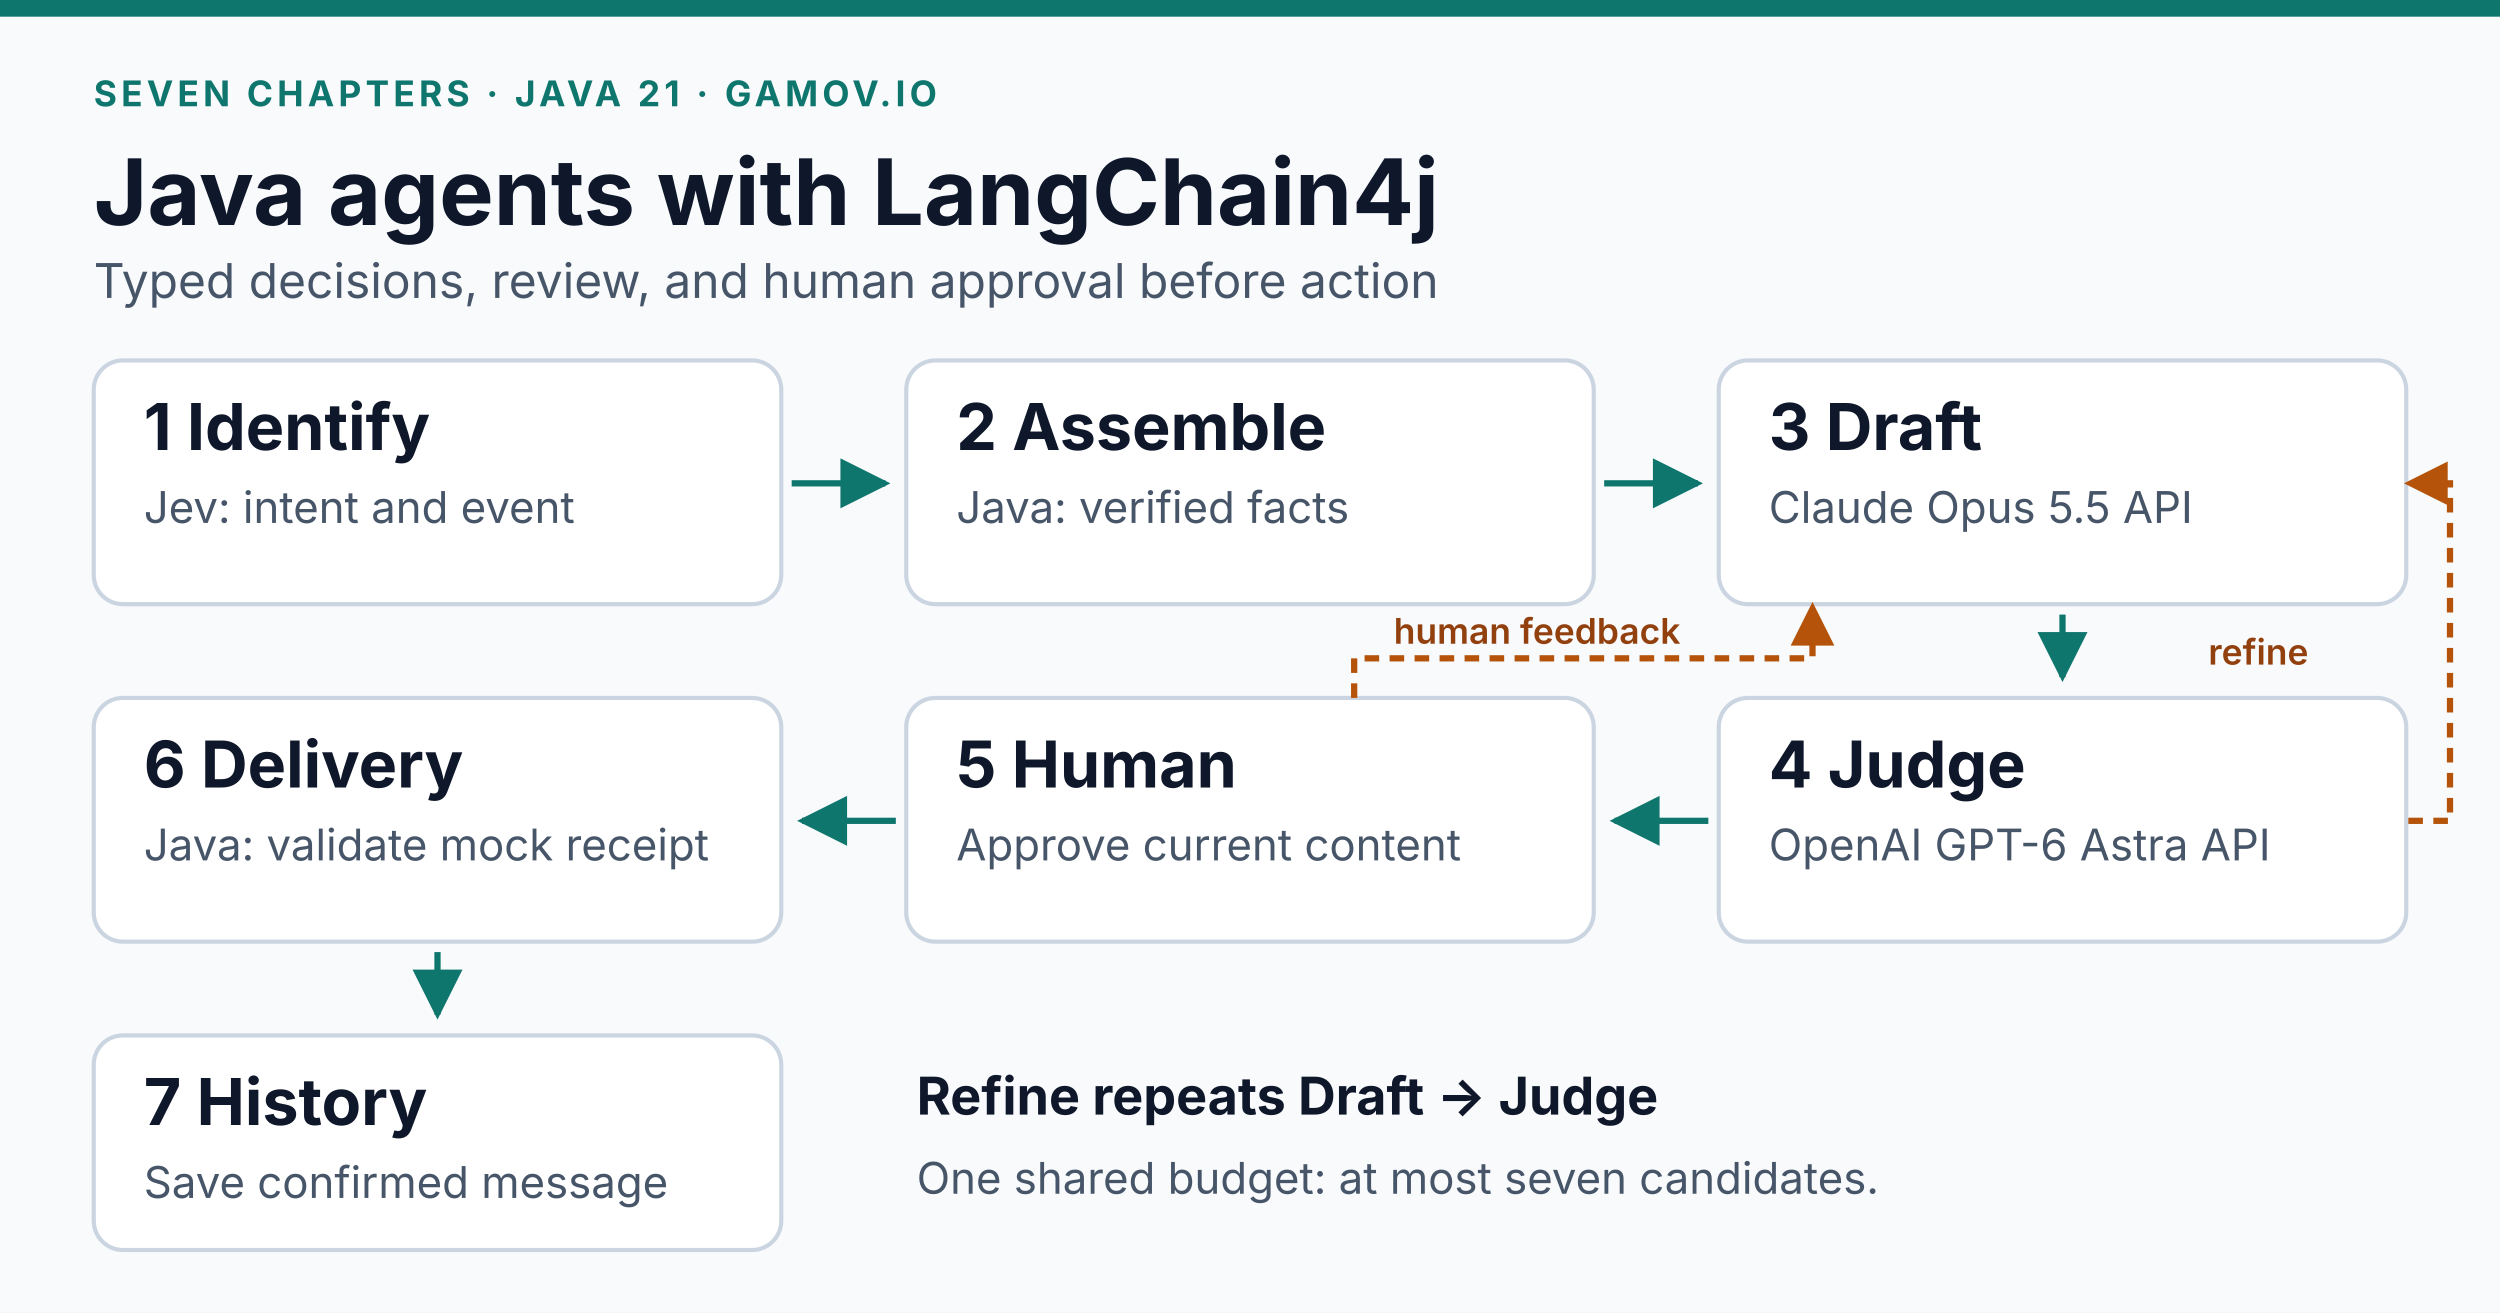
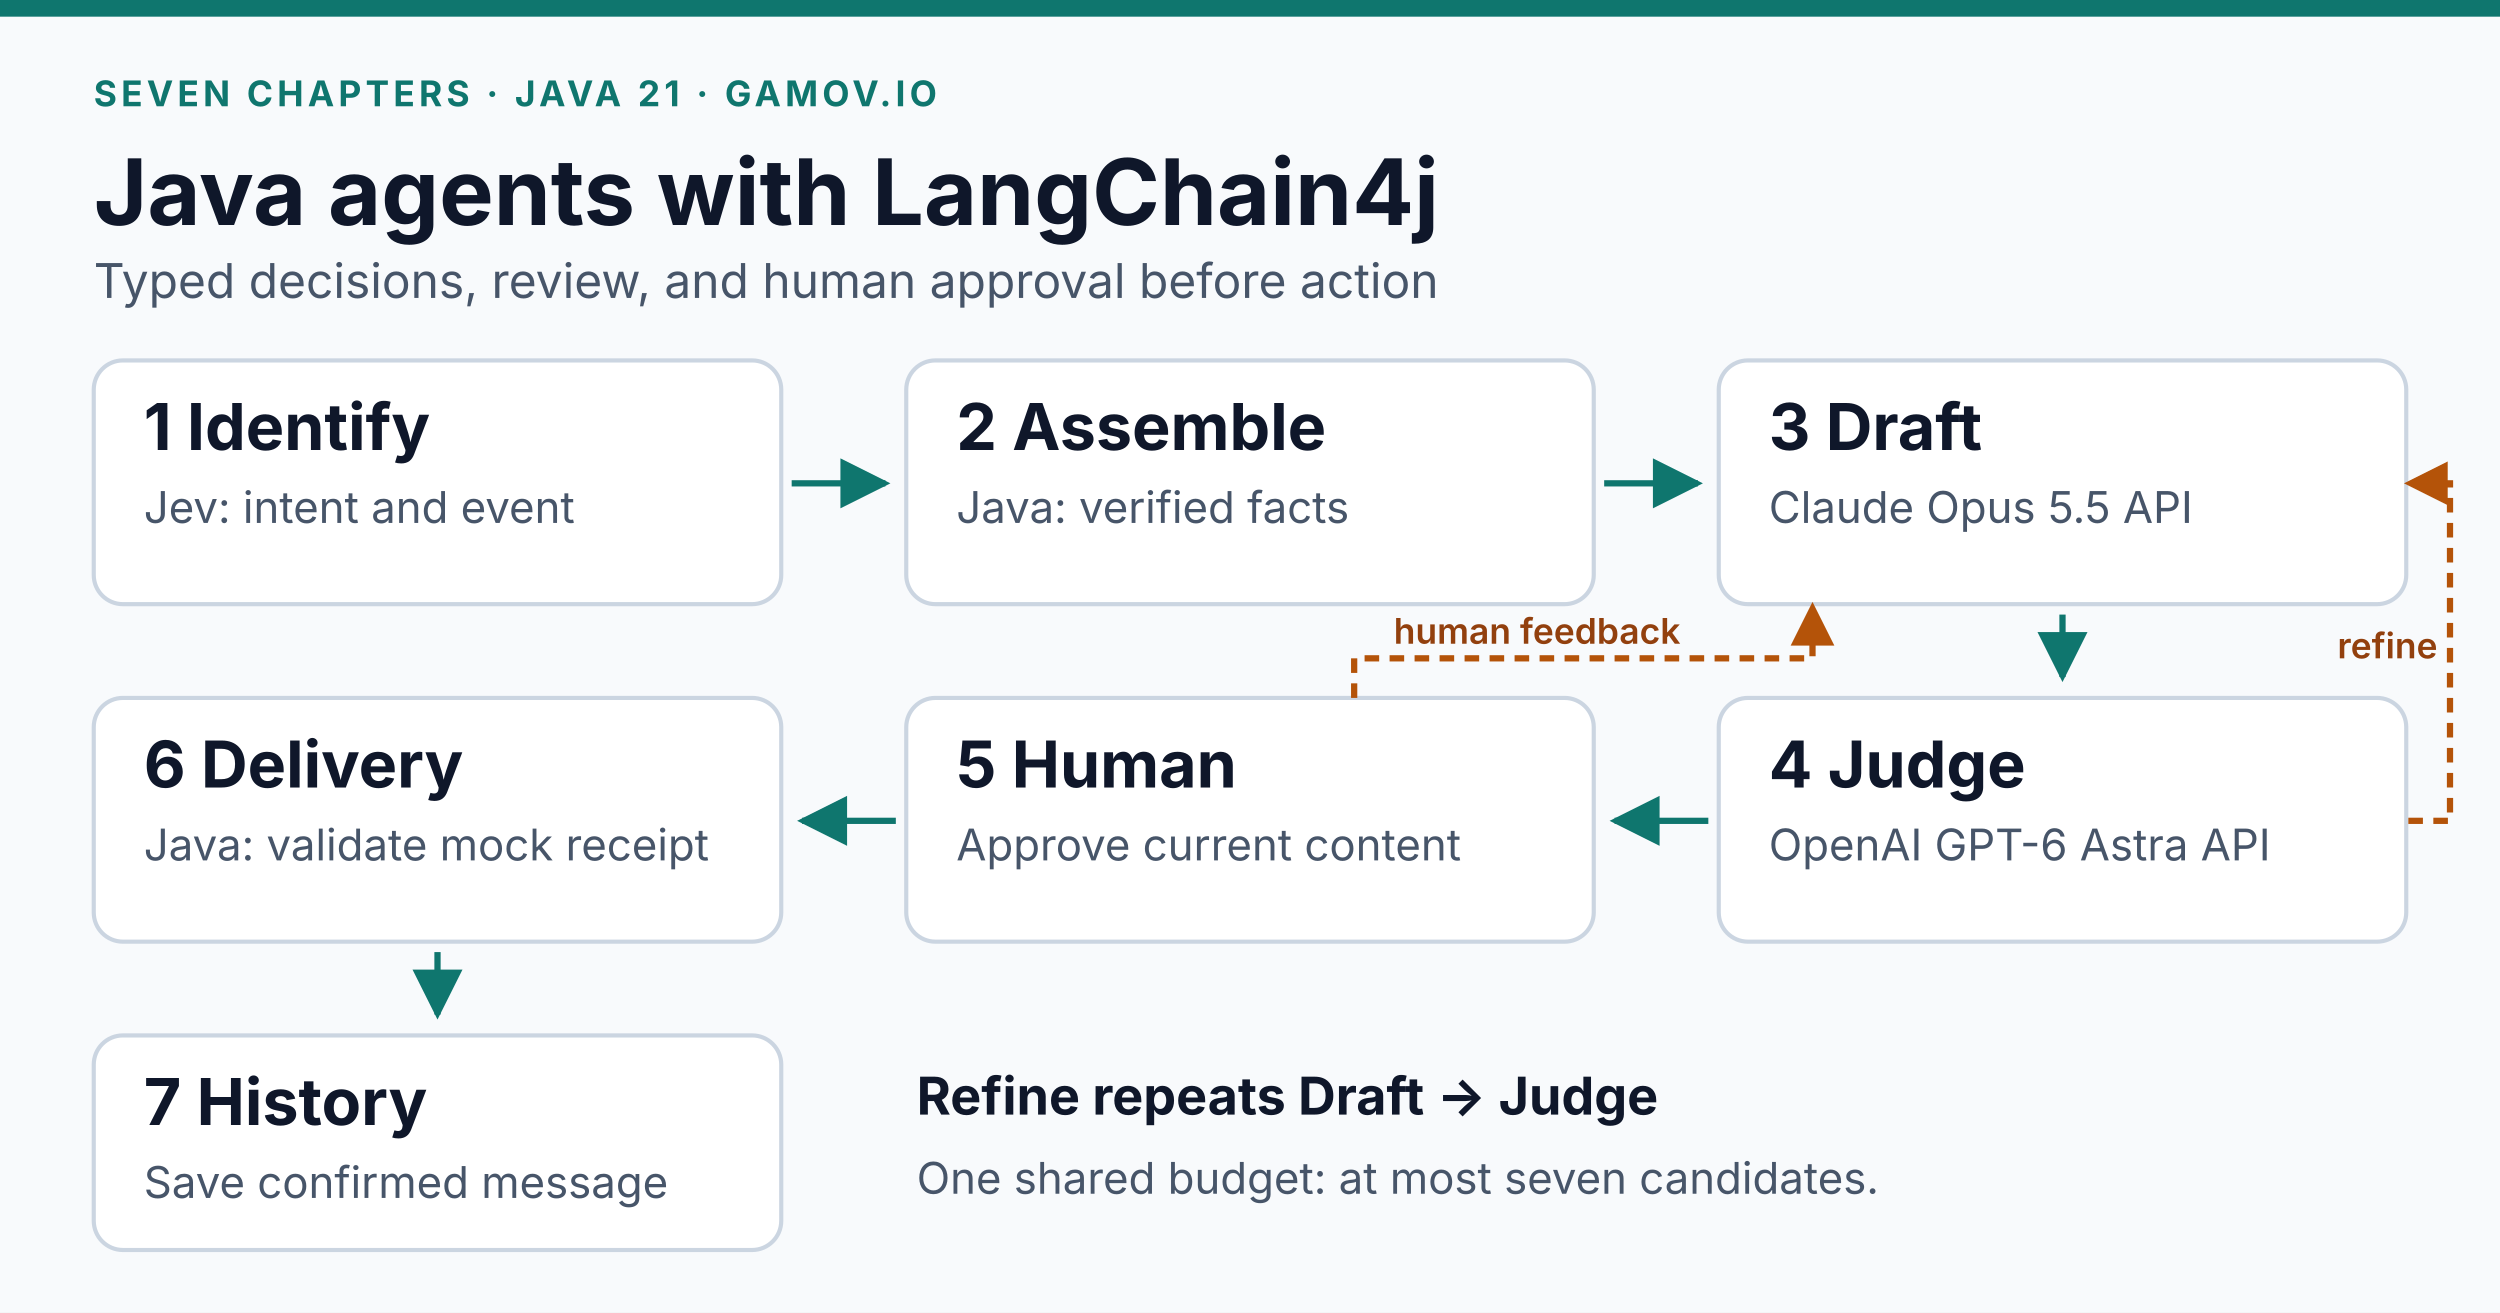
<svg xmlns="http://www.w3.org/2000/svg" width="1200" height="630" viewBox="0 0 1200 630" role="img" aria-labelledby="title description">
  <defs>
    <marker id="arrow" viewBox="0 0 10 10" refX="9" refY="5" markerWidth="8" markerHeight="8" orient="auto-start-reverse">
      <path d="M0 0L10 5L0 10z" fill="#0f766e" />
    </marker>
    <marker id="refine-arrow" viewBox="0 0 10 10" refX="9" refY="5" markerWidth="7" markerHeight="7" orient="auto-start-reverse">
      <path d="M0 0L10 5L0 10z" fill="#b45309" />
    </marker>
  </defs>
  <rect width="1200" height="630" fill="#f8fafc" />
  <rect x="0" y="0" width="1200" height="8" fill="#0f766e" />
  <g font-family="Inter, Helvetica, Arial, sans-serif" fill="#0f172a">
    <text x="45" y="51" font-size="17" font-weight="700" letter-spacing="2" fill="#0f766e">SEVEN CHAPTERS · JAVA 21 · GAMOV.IO</text>
    <text x="45" y="108" font-size="44" font-weight="700">Java agents with LangChain4j</text>
    <text x="45" y="143" font-size="23" fill="#475569">Typed decisions, review, and human approval before action</text>
    <g stroke="#cbd5e1" stroke-width="2" fill="#fff">
      <rect x="45" y="173" width="330" height="117" rx="14" />
      <rect x="435" y="173" width="330" height="117" rx="14" />
      <rect x="825" y="173" width="330" height="117" rx="14" />
      <rect x="825" y="335" width="330" height="117" rx="14" />
      <rect x="435" y="335" width="330" height="117" rx="14" />
      <rect x="45" y="335" width="330" height="117" rx="14" />
      <rect x="45" y="497" width="330" height="103" rx="14" />
    </g>
    <g stroke="#0f766e" stroke-width="3" fill="none" marker-end="url(#arrow)">
      <path d="M380 232H425" />
      <path d="M770 232H815" />
      <path d="M990 295V325" />
      <path d="M820 394H775" />
      <path d="M430 394H385" />
      <path d="M210 457V487" />
    </g>
    <g stroke="#b45309" stroke-width="3" stroke-dasharray="7 5" fill="none" marker-end="url(#refine-arrow)">
      <path d="M1156 394H1176V232H1156" />
      <path d="M650 335V316H870V291" />
    </g>
    <g font-size="17" font-weight="600" fill="#92400e">
-       <text x="1060" y="319">refine</text>
+       <text x="1170" y="316" text-anchor="end">refine</text>
      <text x="669" y="309">human feedback</text>
    </g>
    <g font-size="31" font-weight="700">
      <text x="69" y="216">1  Identify</text>
      <text x="459" y="216">2  Assemble</text>
      <text x="849" y="216">3  Draft</text>
      <text x="849" y="378">4  Judge</text>
      <text x="459" y="378">5  Human</text>
      <text x="69" y="378">6  Delivery</text>
      <text x="69" y="540">7  History</text>
    </g>
    <g font-size="21" fill="#475569">
      <text x="69" y="251">Jev: intent and event</text>
      <text x="459" y="251">Java: verified facts</text>
      <text x="849" y="251">Claude Opus 5.5 API</text>
      <text x="849" y="413">OpenAI GPT-6 Astra API</text>
      <text x="459" y="413">Approve current content</text>
      <text x="69" y="413">Java: validate mock receipt</text>
      <text x="69" y="575">Save confirmed message</text>
    </g>
    <text x="440" y="535" font-size="25" font-weight="700">Refine repeats Draft → Judge</text>
    <text x="440" y="573" font-size="21" fill="#475569">One shared budget: at most seven candidates.</text>
  </g>
</svg>
